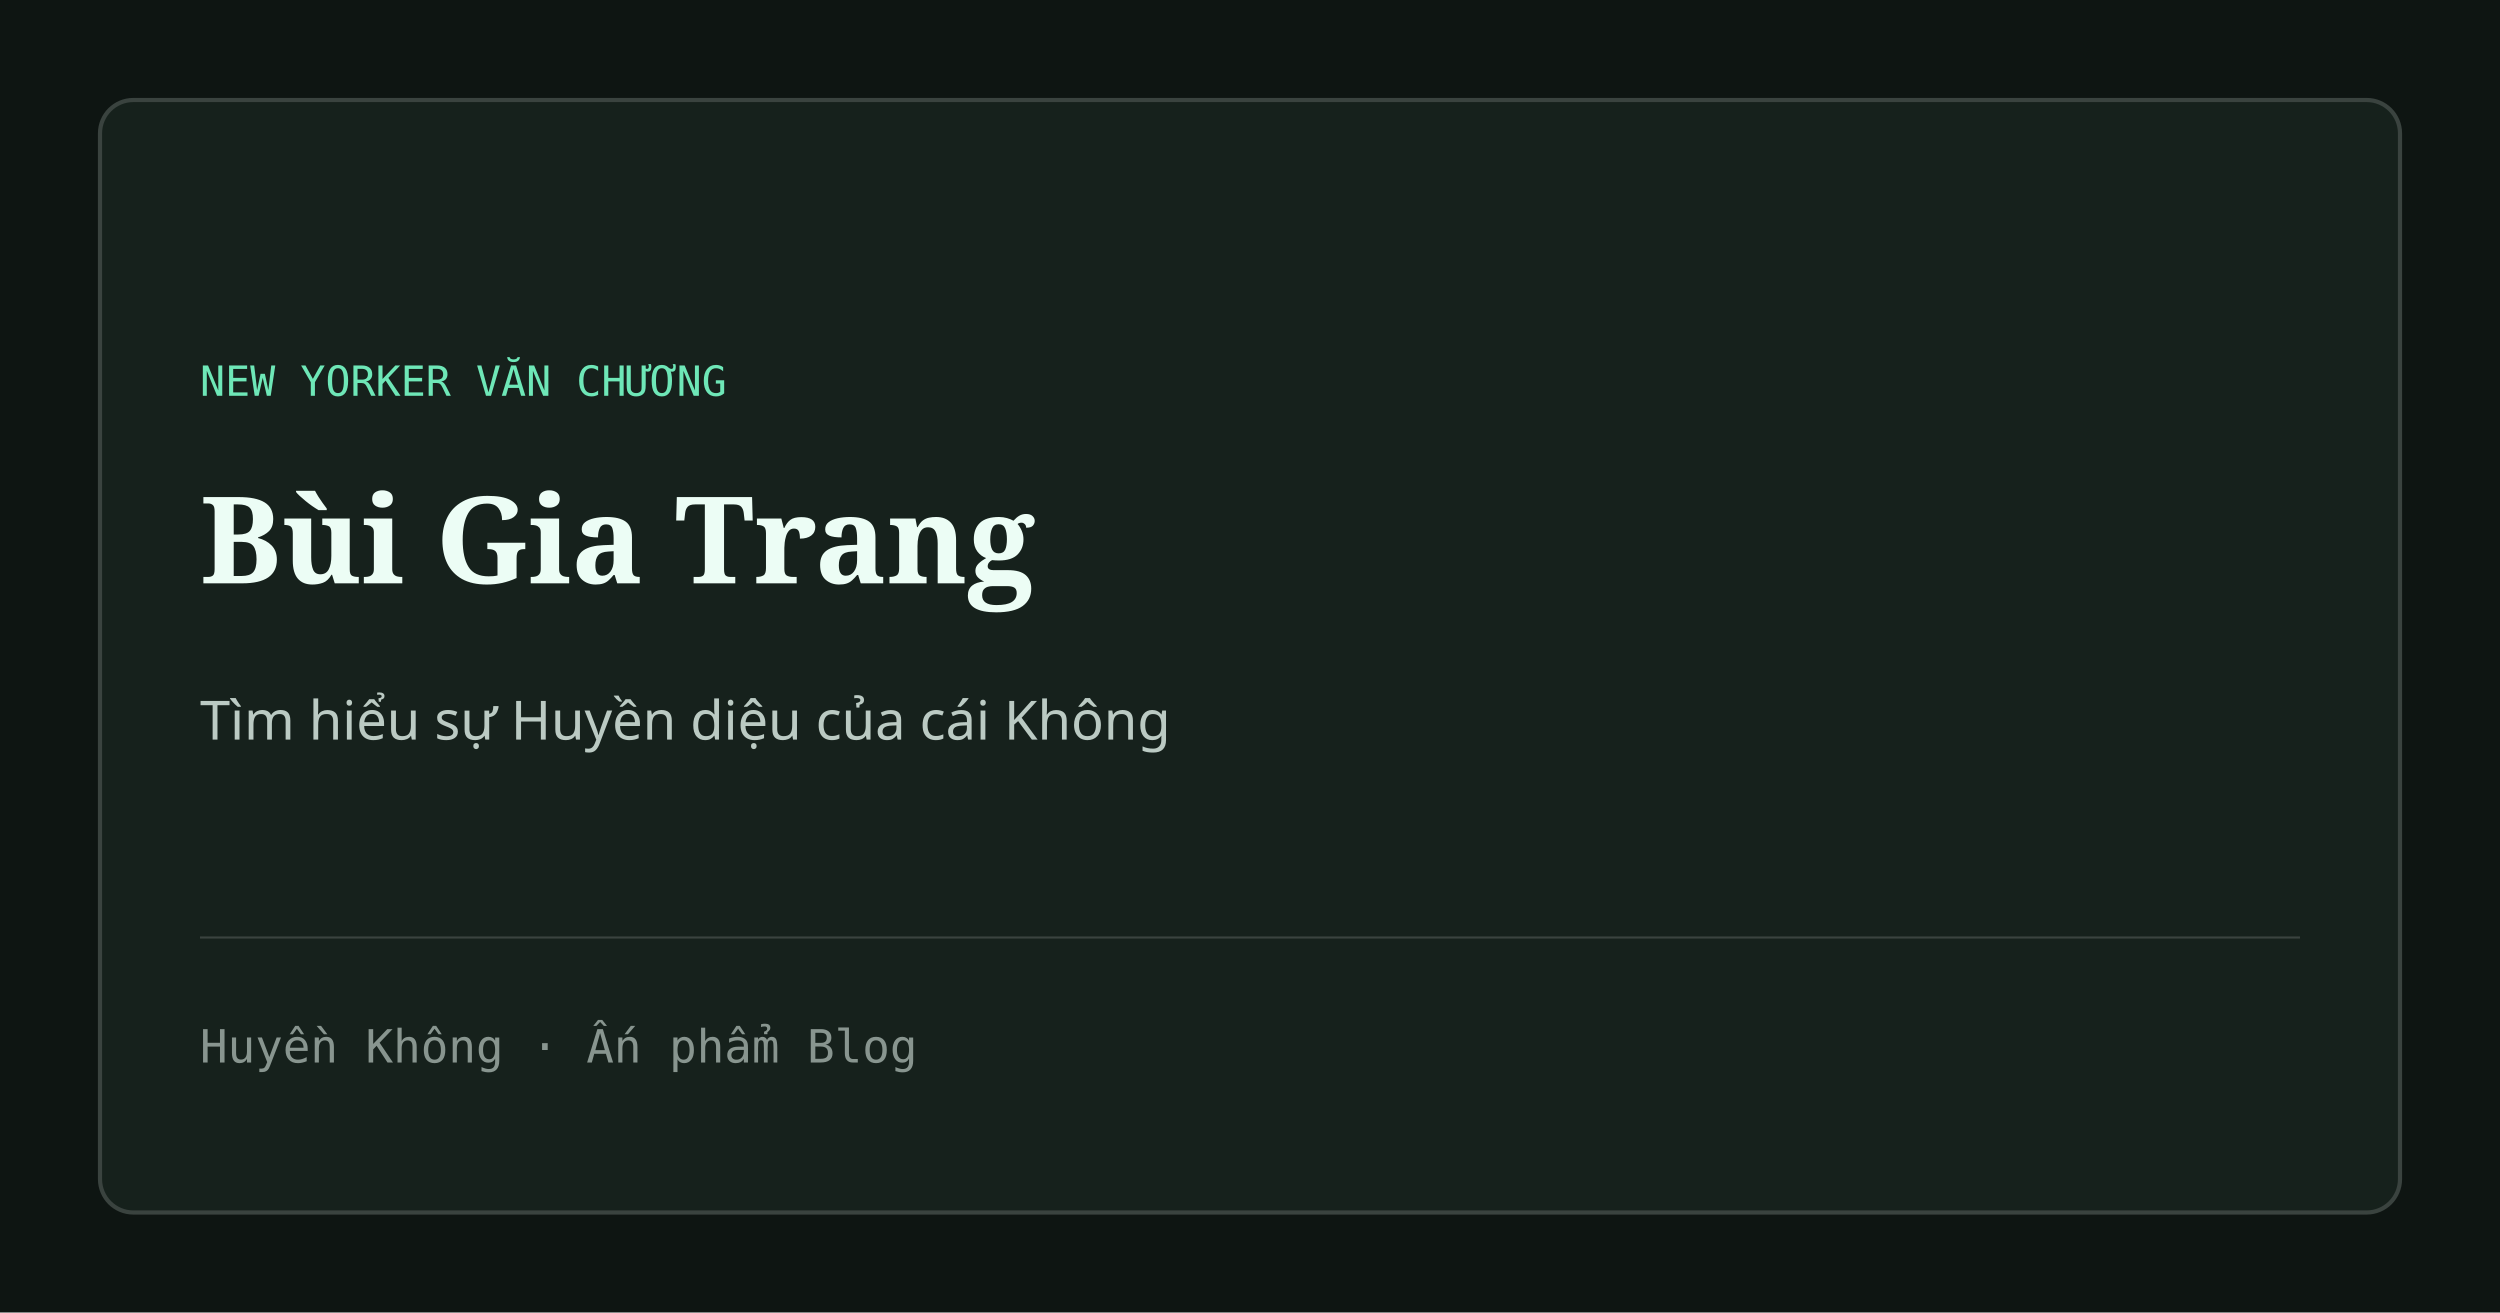
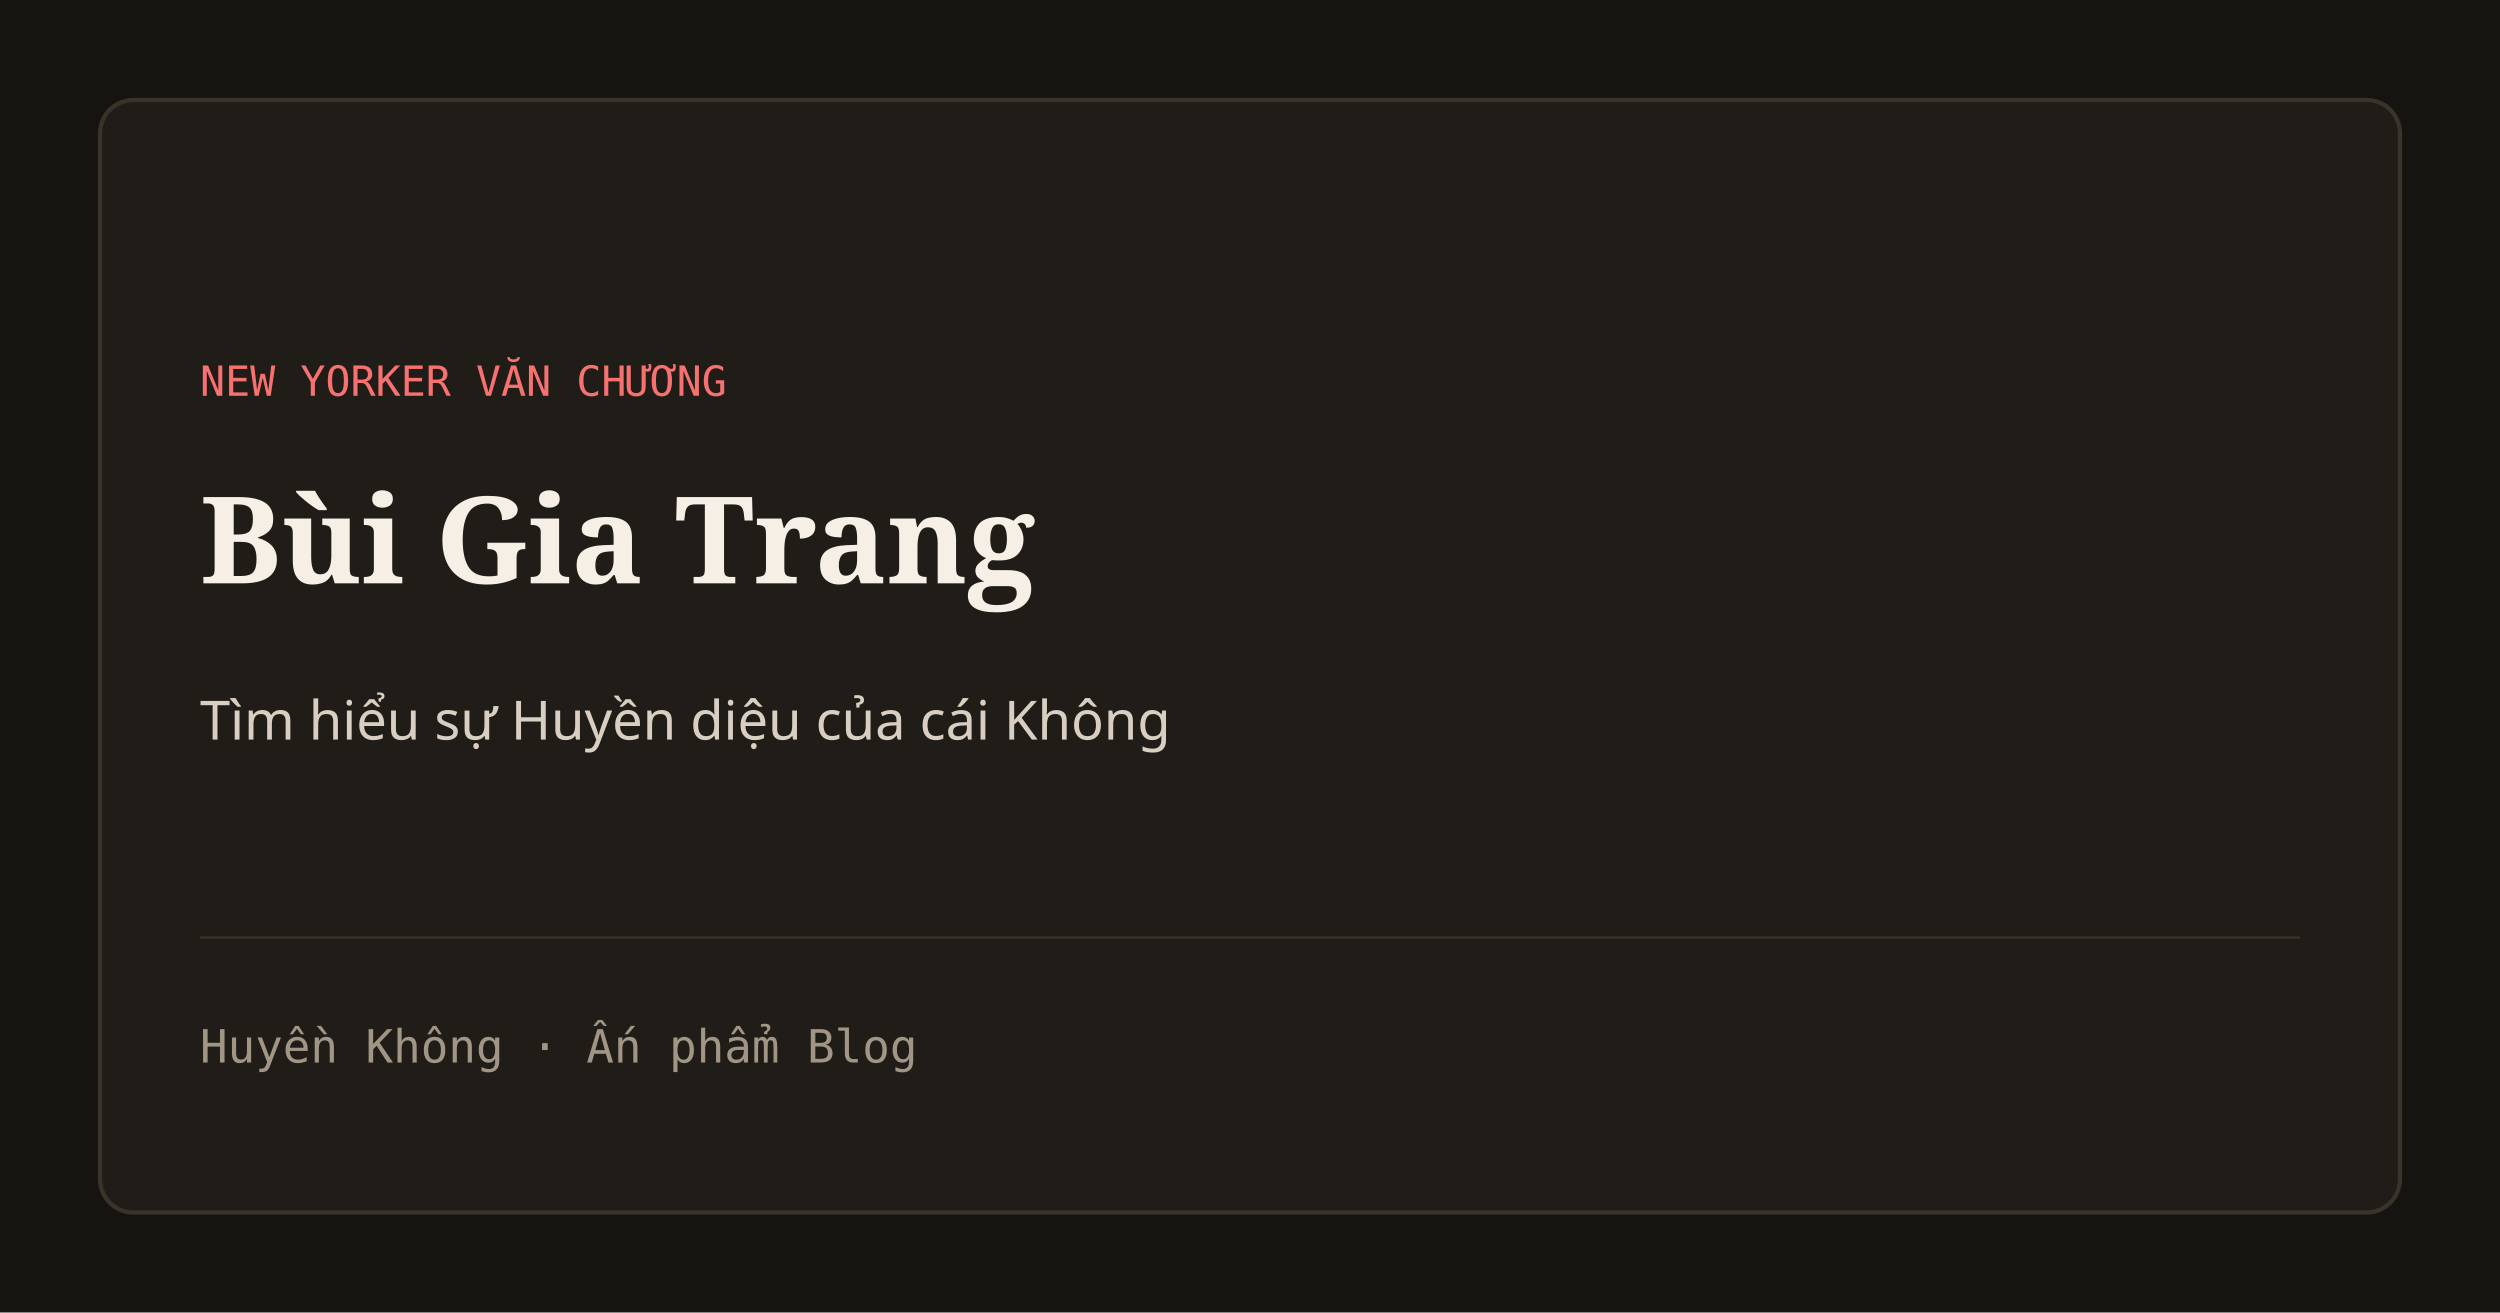
<svg xmlns="http://www.w3.org/2000/svg" width="1200" height="630" viewBox="0 0 1200 630" fill="none">
-   <rect width="1200" height="630" fill="#0E1512" />
-   <rect x="48" y="48" width="1104" height="534" rx="16" fill="#16211C" stroke="#3A433F" stroke-width="2" />
-   <text x="96" y="190" font-family="monospace" font-size="20" fill="#6EE7B7">NEW YORKER VĂN CHƯƠNG</text>
-   <text x="96" y="280" font-family="Georgia, serif" font-weight="700" font-size="58" fill="#ECFDF5">Bùi Gia Trang</text>
-   <text x="96" y="355" font-family="sans-serif" font-size="26" fill="#BBCAC3">Tìm hiểu sự Huyền diệu của cái Không</text>
-   <line x1="96" y1="450" x2="1104" y2="450" stroke="#3A433F" stroke-width="1" />
-   <text x="96" y="510" font-family="monospace" font-size="22" fill="#88958F">Huyền Không · Ấn phẩm Blog</text>
+   <rect width="1200" height="630" fill="#161411" />
+   <rect x="48" y="48" width="1104" height="534" rx="16" fill="#201D18" stroke="#3A332A" stroke-width="2" />
+   <text x="96" y="190" font-family="monospace" font-size="20" fill="#F87171">NEW YORKER VĂN CHƯƠNG</text>
+   <text x="96" y="280" font-family="Georgia, serif" font-weight="700" font-size="58" fill="#F5EFE6">Bùi Gia Trang</text>
+   <text x="96" y="355" font-family="sans-serif" font-size="26" fill="#D8CFC2">Tìm hiểu sự Huyền diệu của cái Không</text>
+   <line x1="96" y1="450" x2="1104" y2="450" stroke="#3A332A" stroke-width="1" />
+   <text x="96" y="510" font-family="monospace" font-size="22" fill="#A19585">Huyền Không · Ấn phẩm Blog</text>
</svg>
